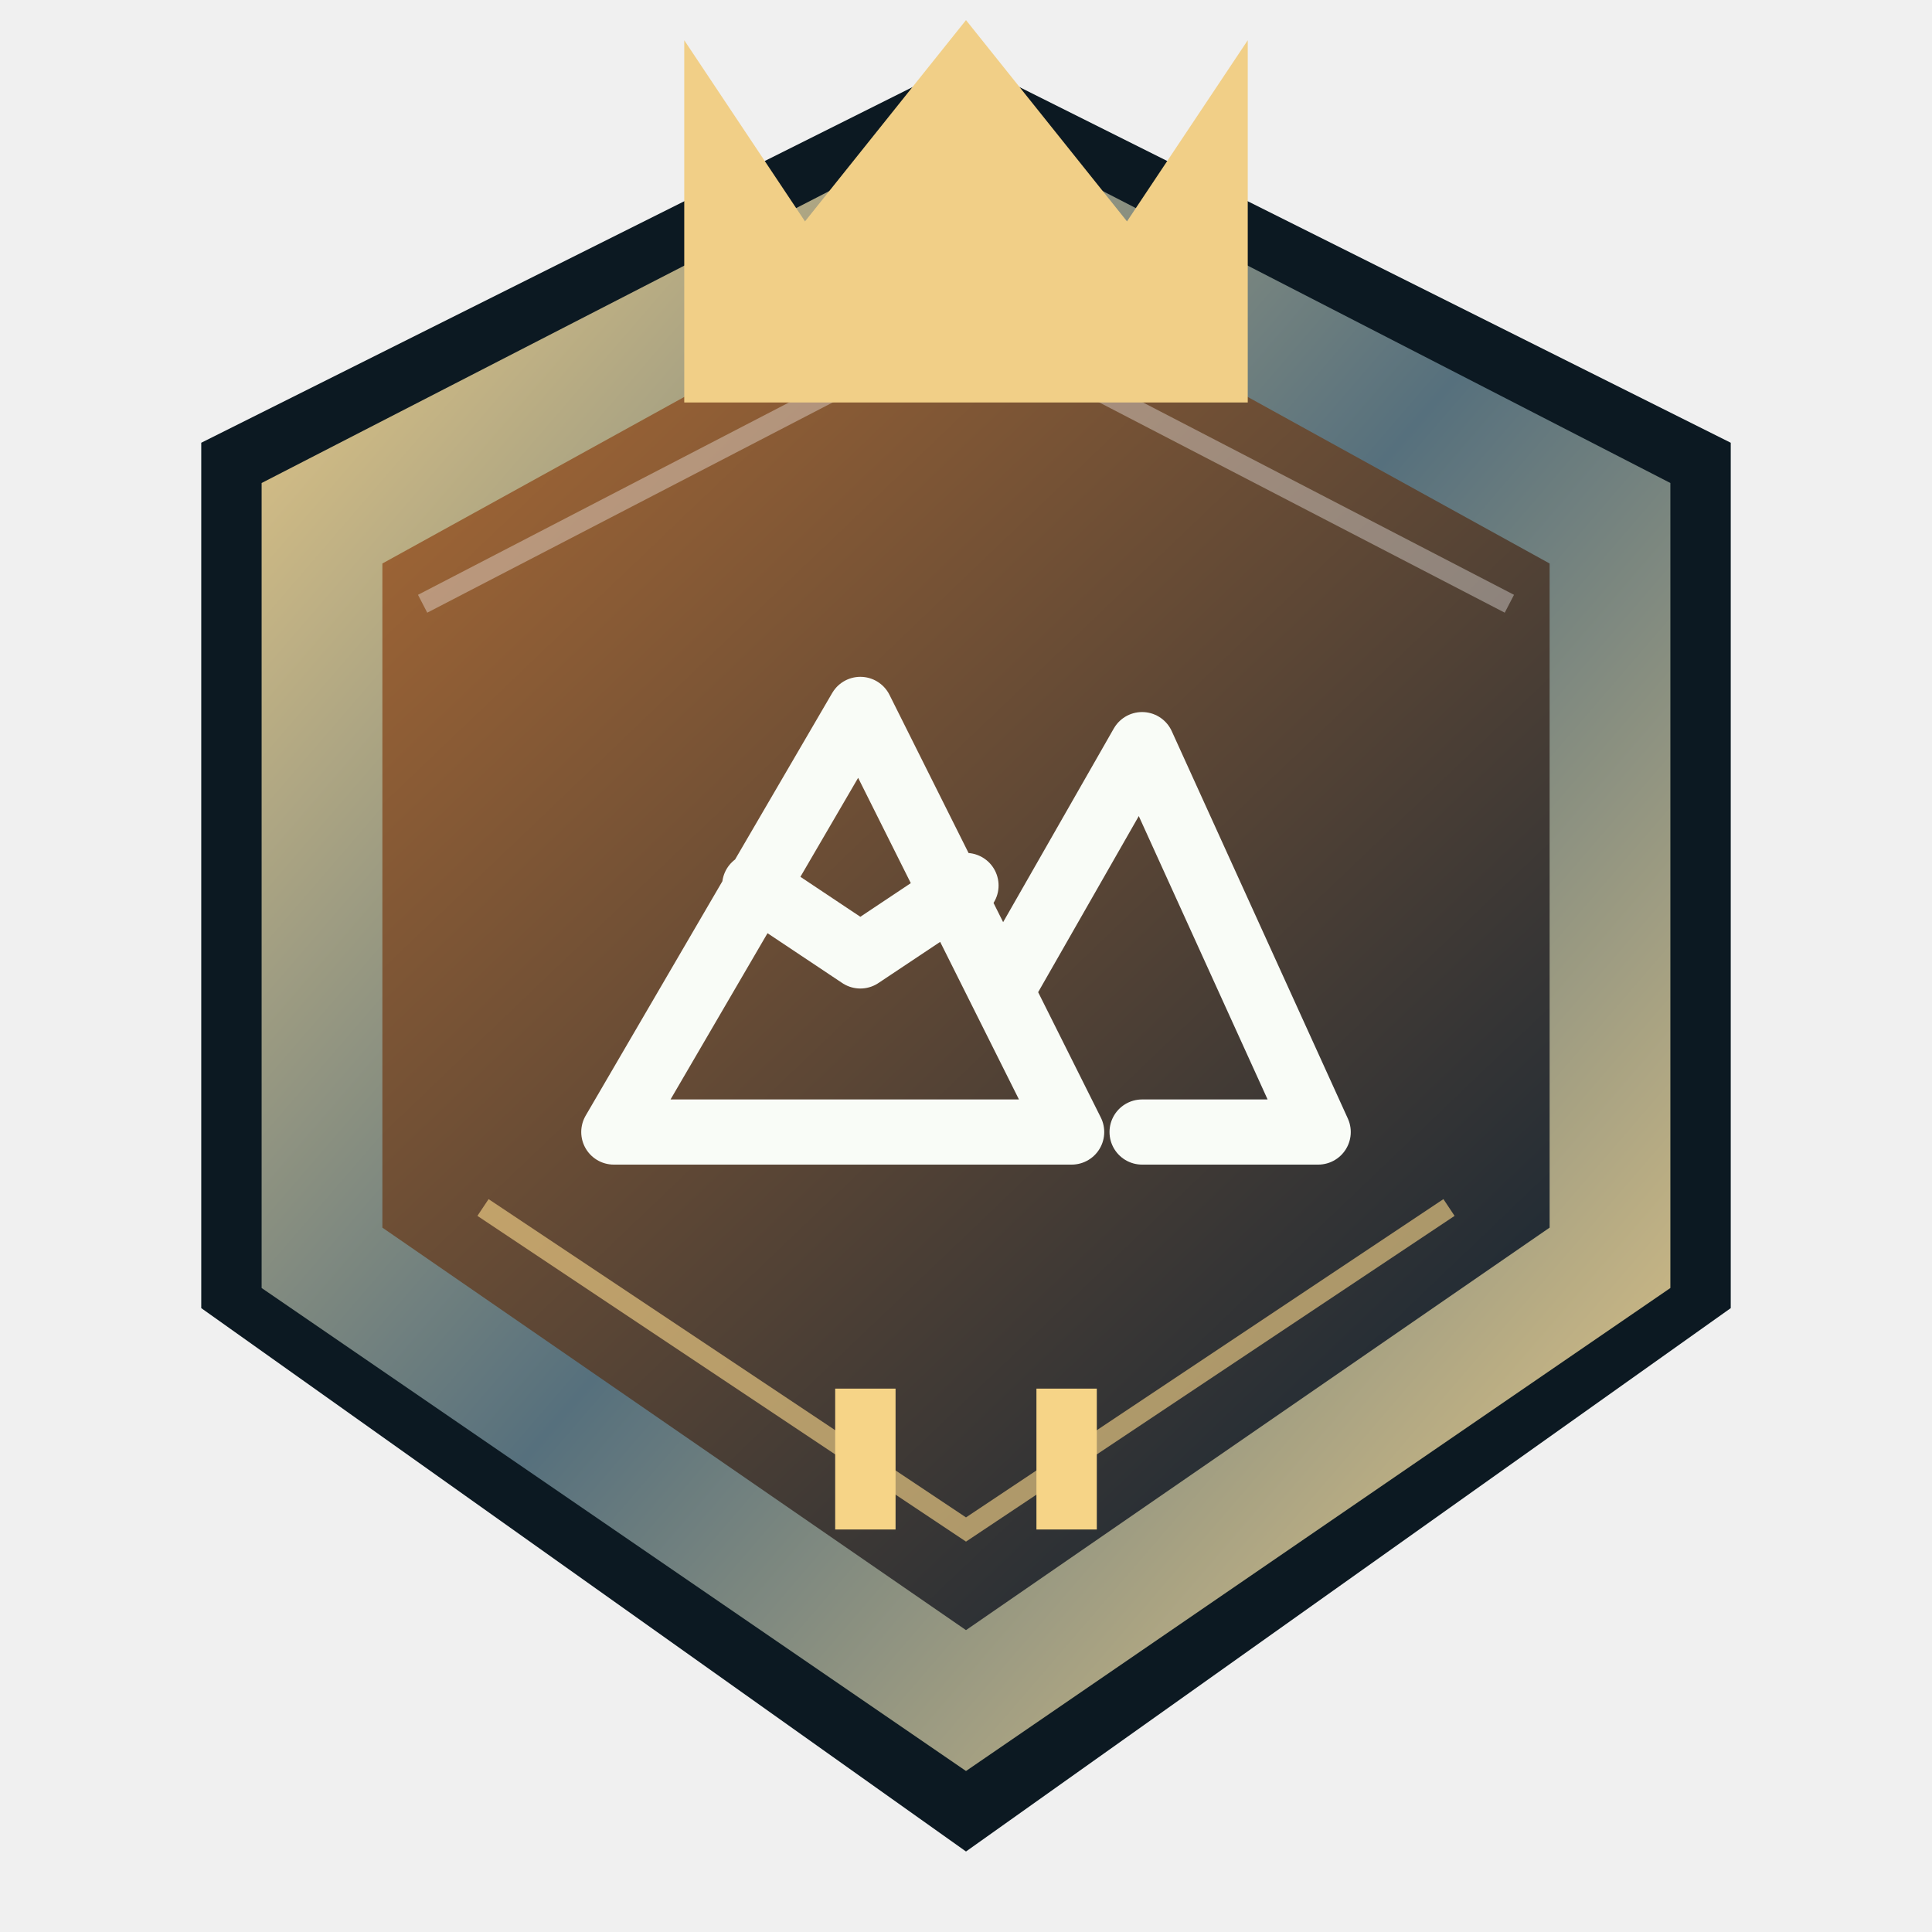
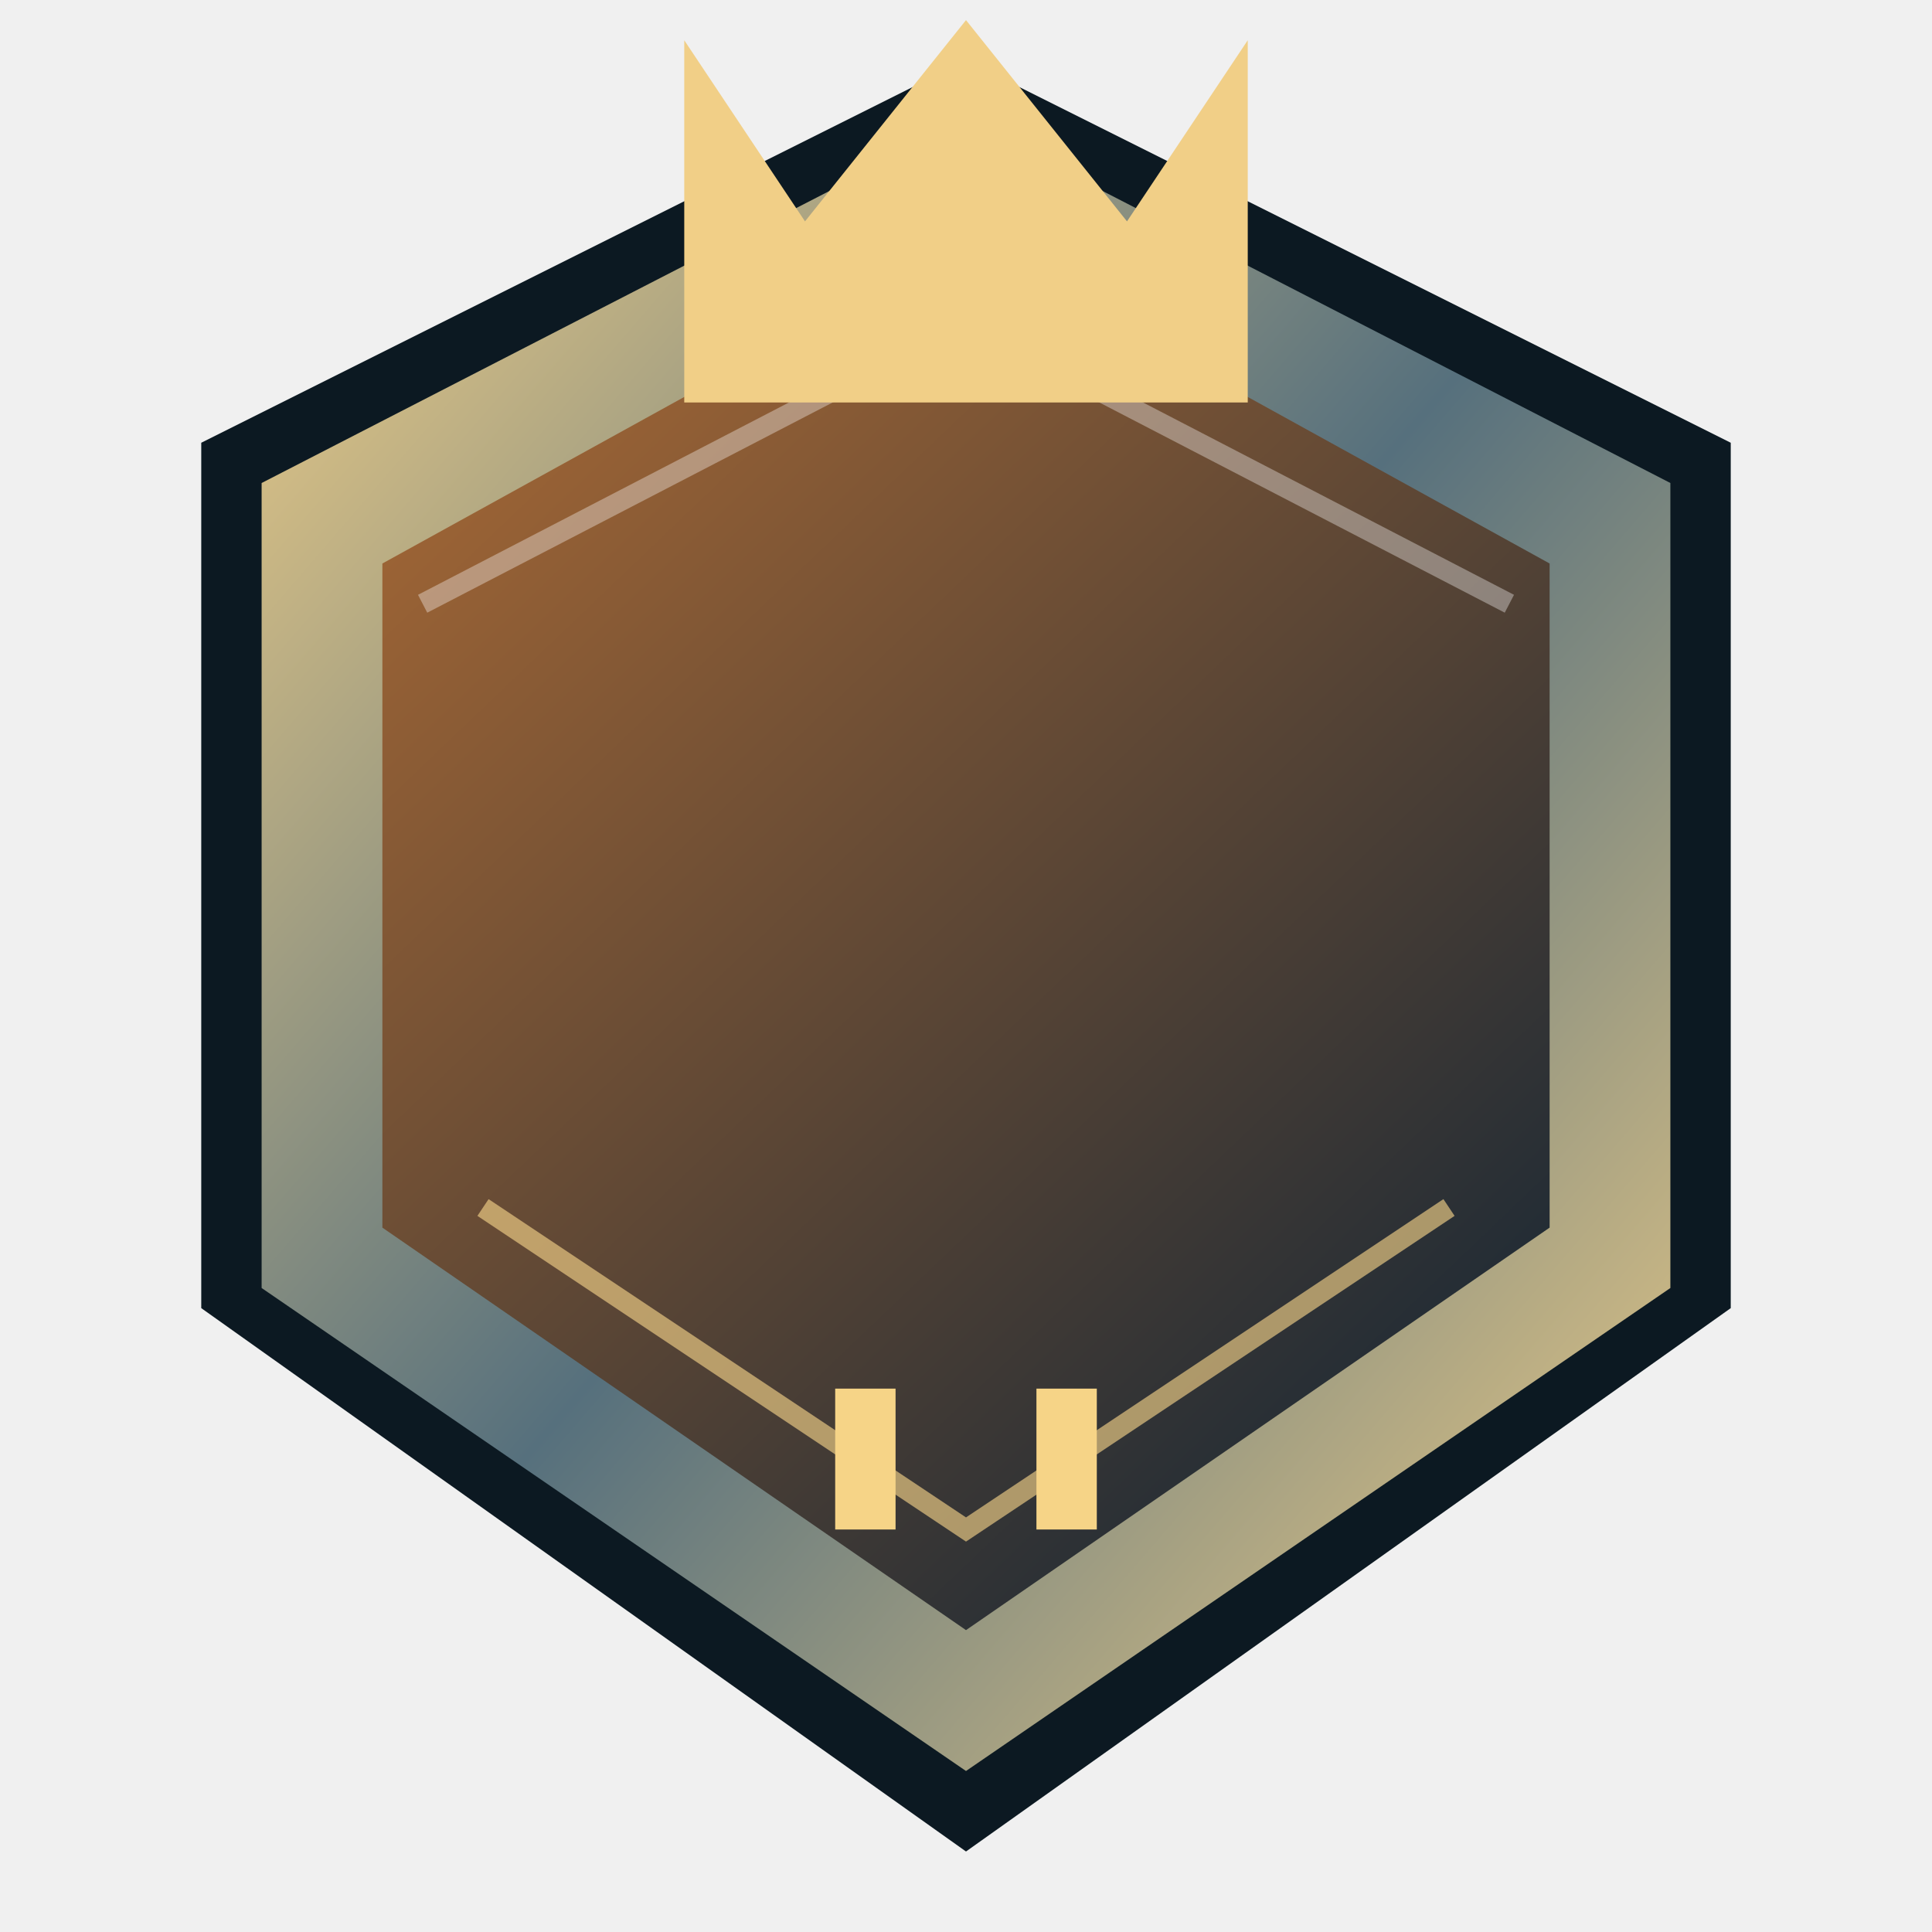
<svg xmlns="http://www.w3.org/2000/svg" viewBox="0 0 96 96">
  <defs>
    <linearGradient id="paint" x2=".8" y2="1">
      <stop stop-color="#b16d35" />
      <stop offset="1" stop-color="#172735" />
    </linearGradient>
    <linearGradient id="metal" x2="1" y2="1">
      <stop stop-color="#f1cf87" />
      <stop offset=".5" stop-color="#56707d" />
      <stop offset="1" stop-color="#f1cf87" />
    </linearGradient>
  </defs>
  <path d="M48 3 86 22 86 65 48 92 10 65 10 22Z" fill="#0c1922" />
  <path d="M48 6 83 24 83 64 48 88 13 64 13 24Z" fill="url(#metal)" />
  <path d="M48 12 77 28 77 61 48 81 19 61 19 28Z" fill="url(#paint)" />
  <path d="M21 30 48 16 75 30" fill="none" stroke="white" opacity=".35" />
  <path d="m24 60 24 16 24-16" fill="none" stroke="#f1cf87" opacity=".65" />
-   <g transform="translate(27 23) scale(1.75)" fill="none" stroke="#f9fcf7" stroke-width="1.85" stroke-linecap="round" stroke-linejoin="round">
-     <path d="m2 19 7-12 6 12H2Zm11-4 4-7 5 11h-5M6 12l3 2 3-2" />
-   </g>
  <path d="M43 69v7m10-7v7" stroke="#f6d487" stroke-width="3" />
  <path d="m34 2 6 9 8-10 8 10 6-9v18H34Z" fill="#f1cf87" />
</svg>
